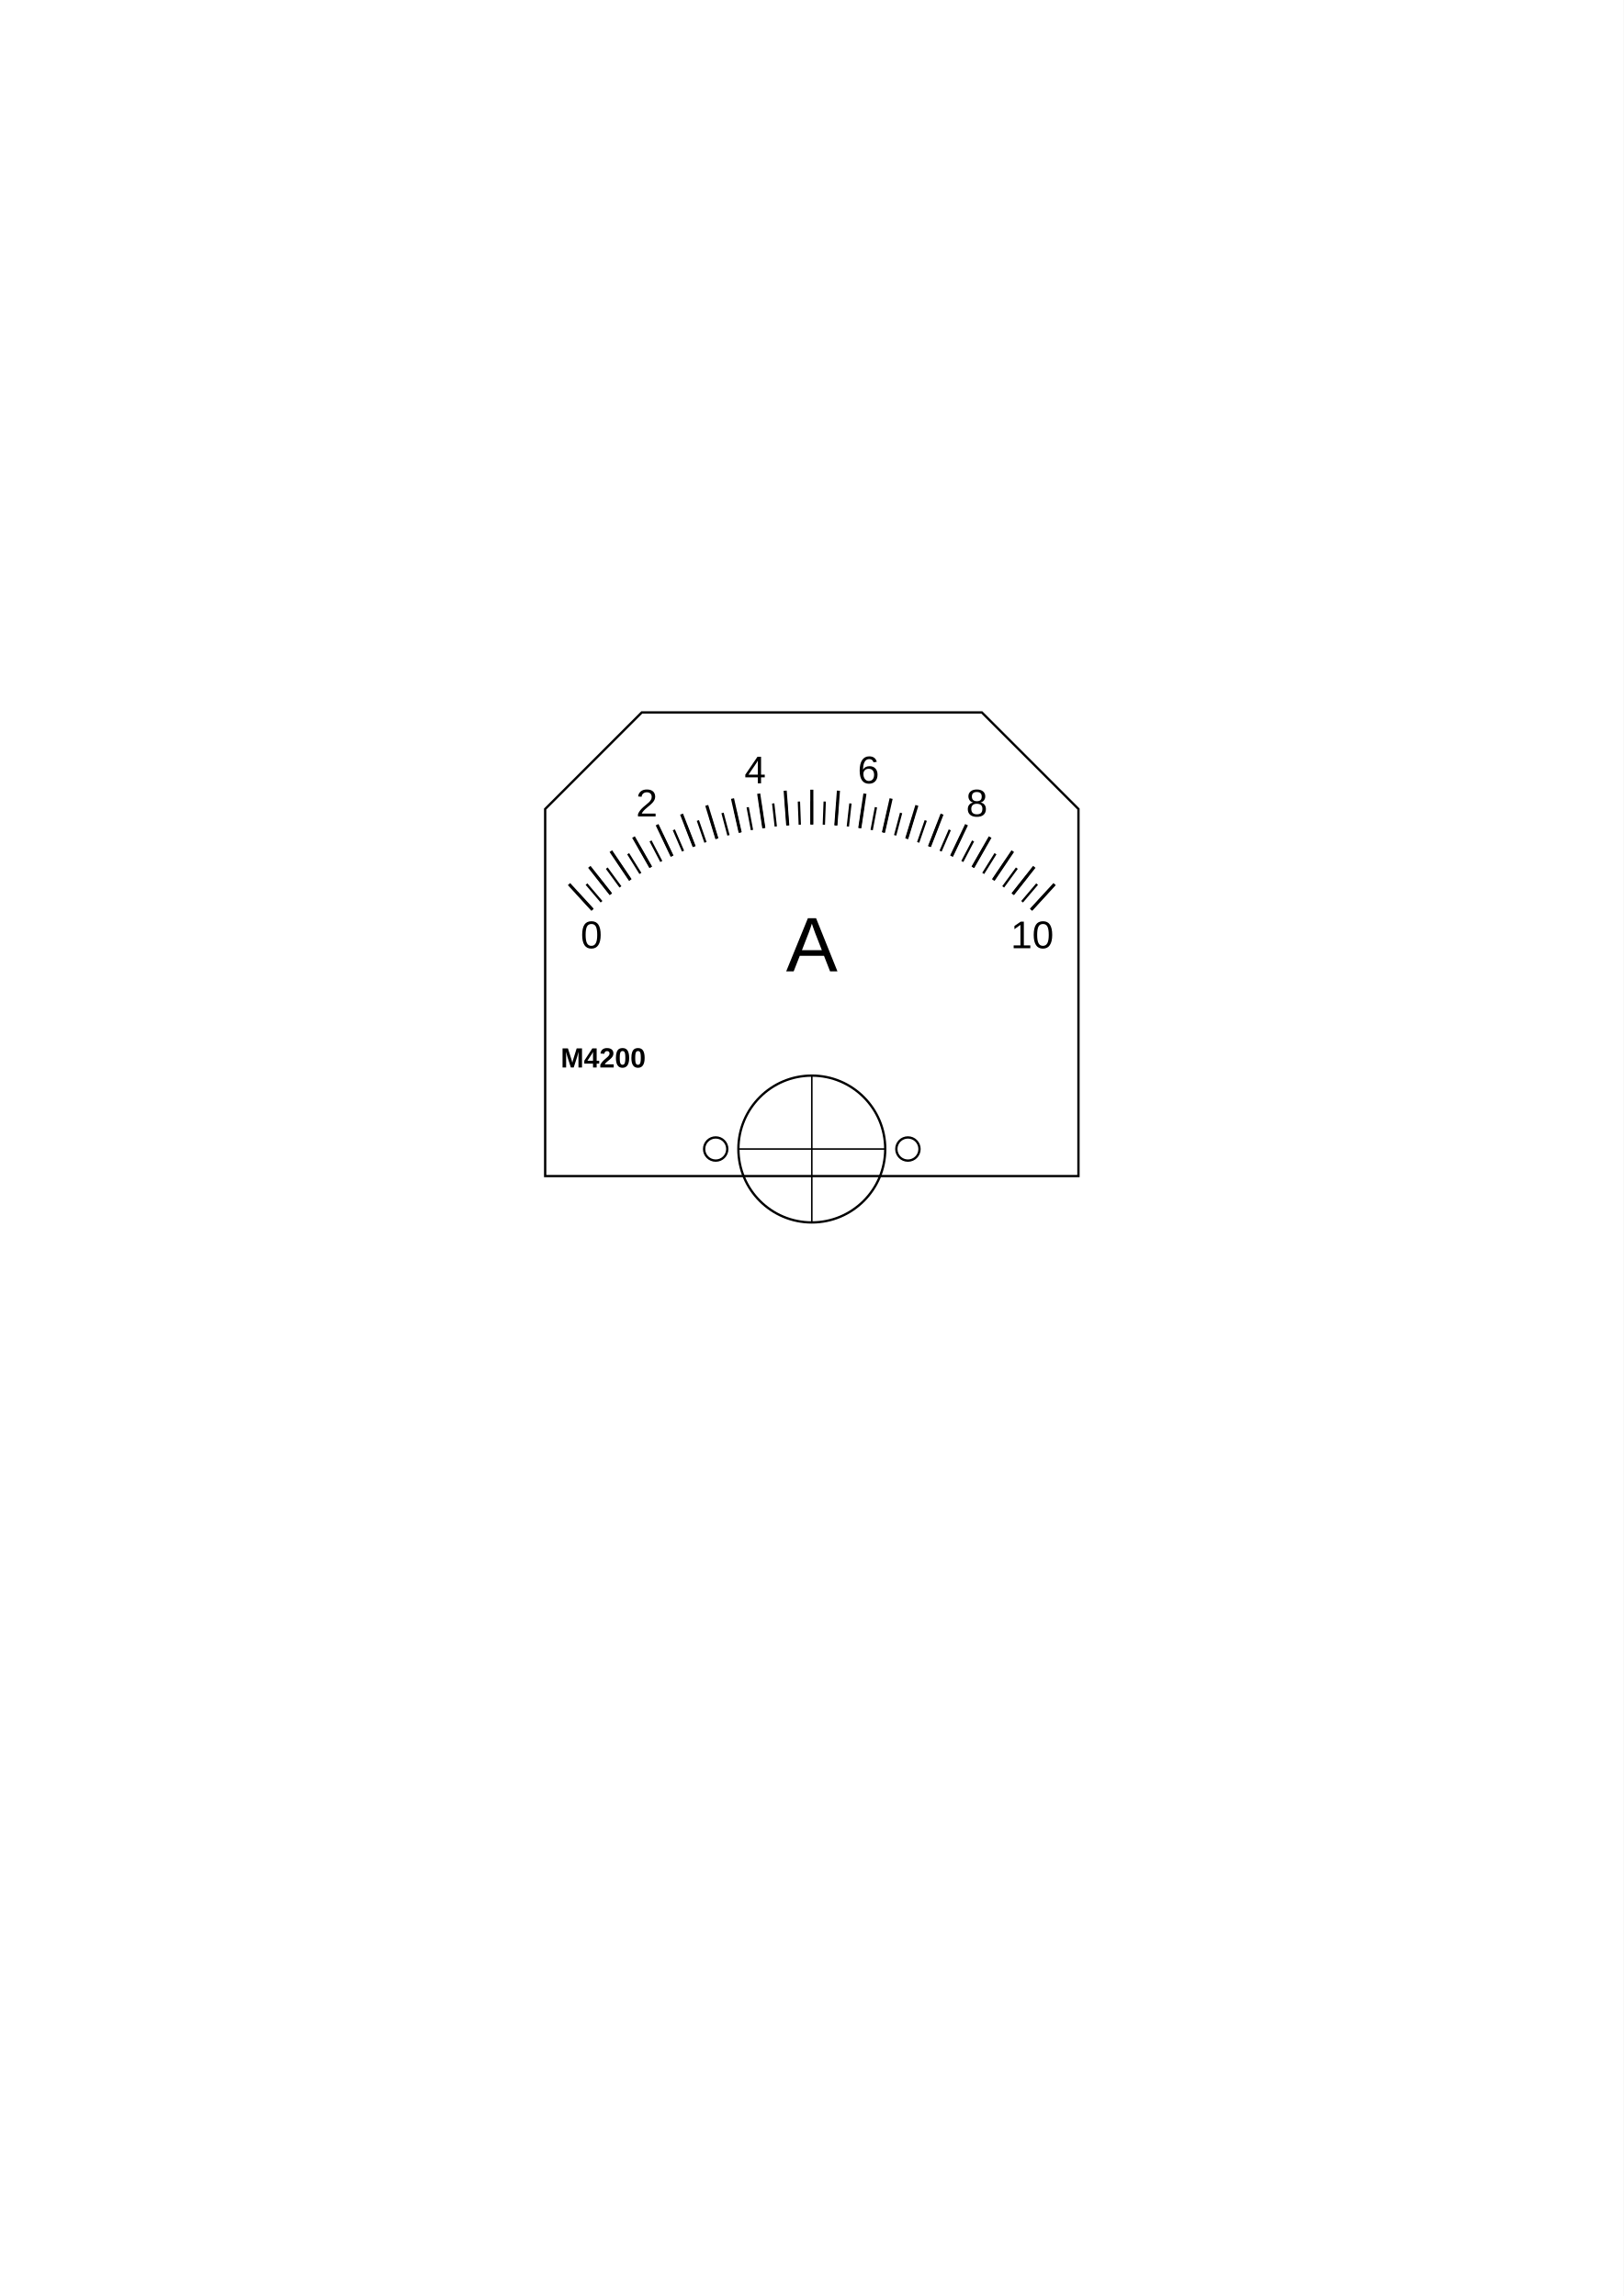
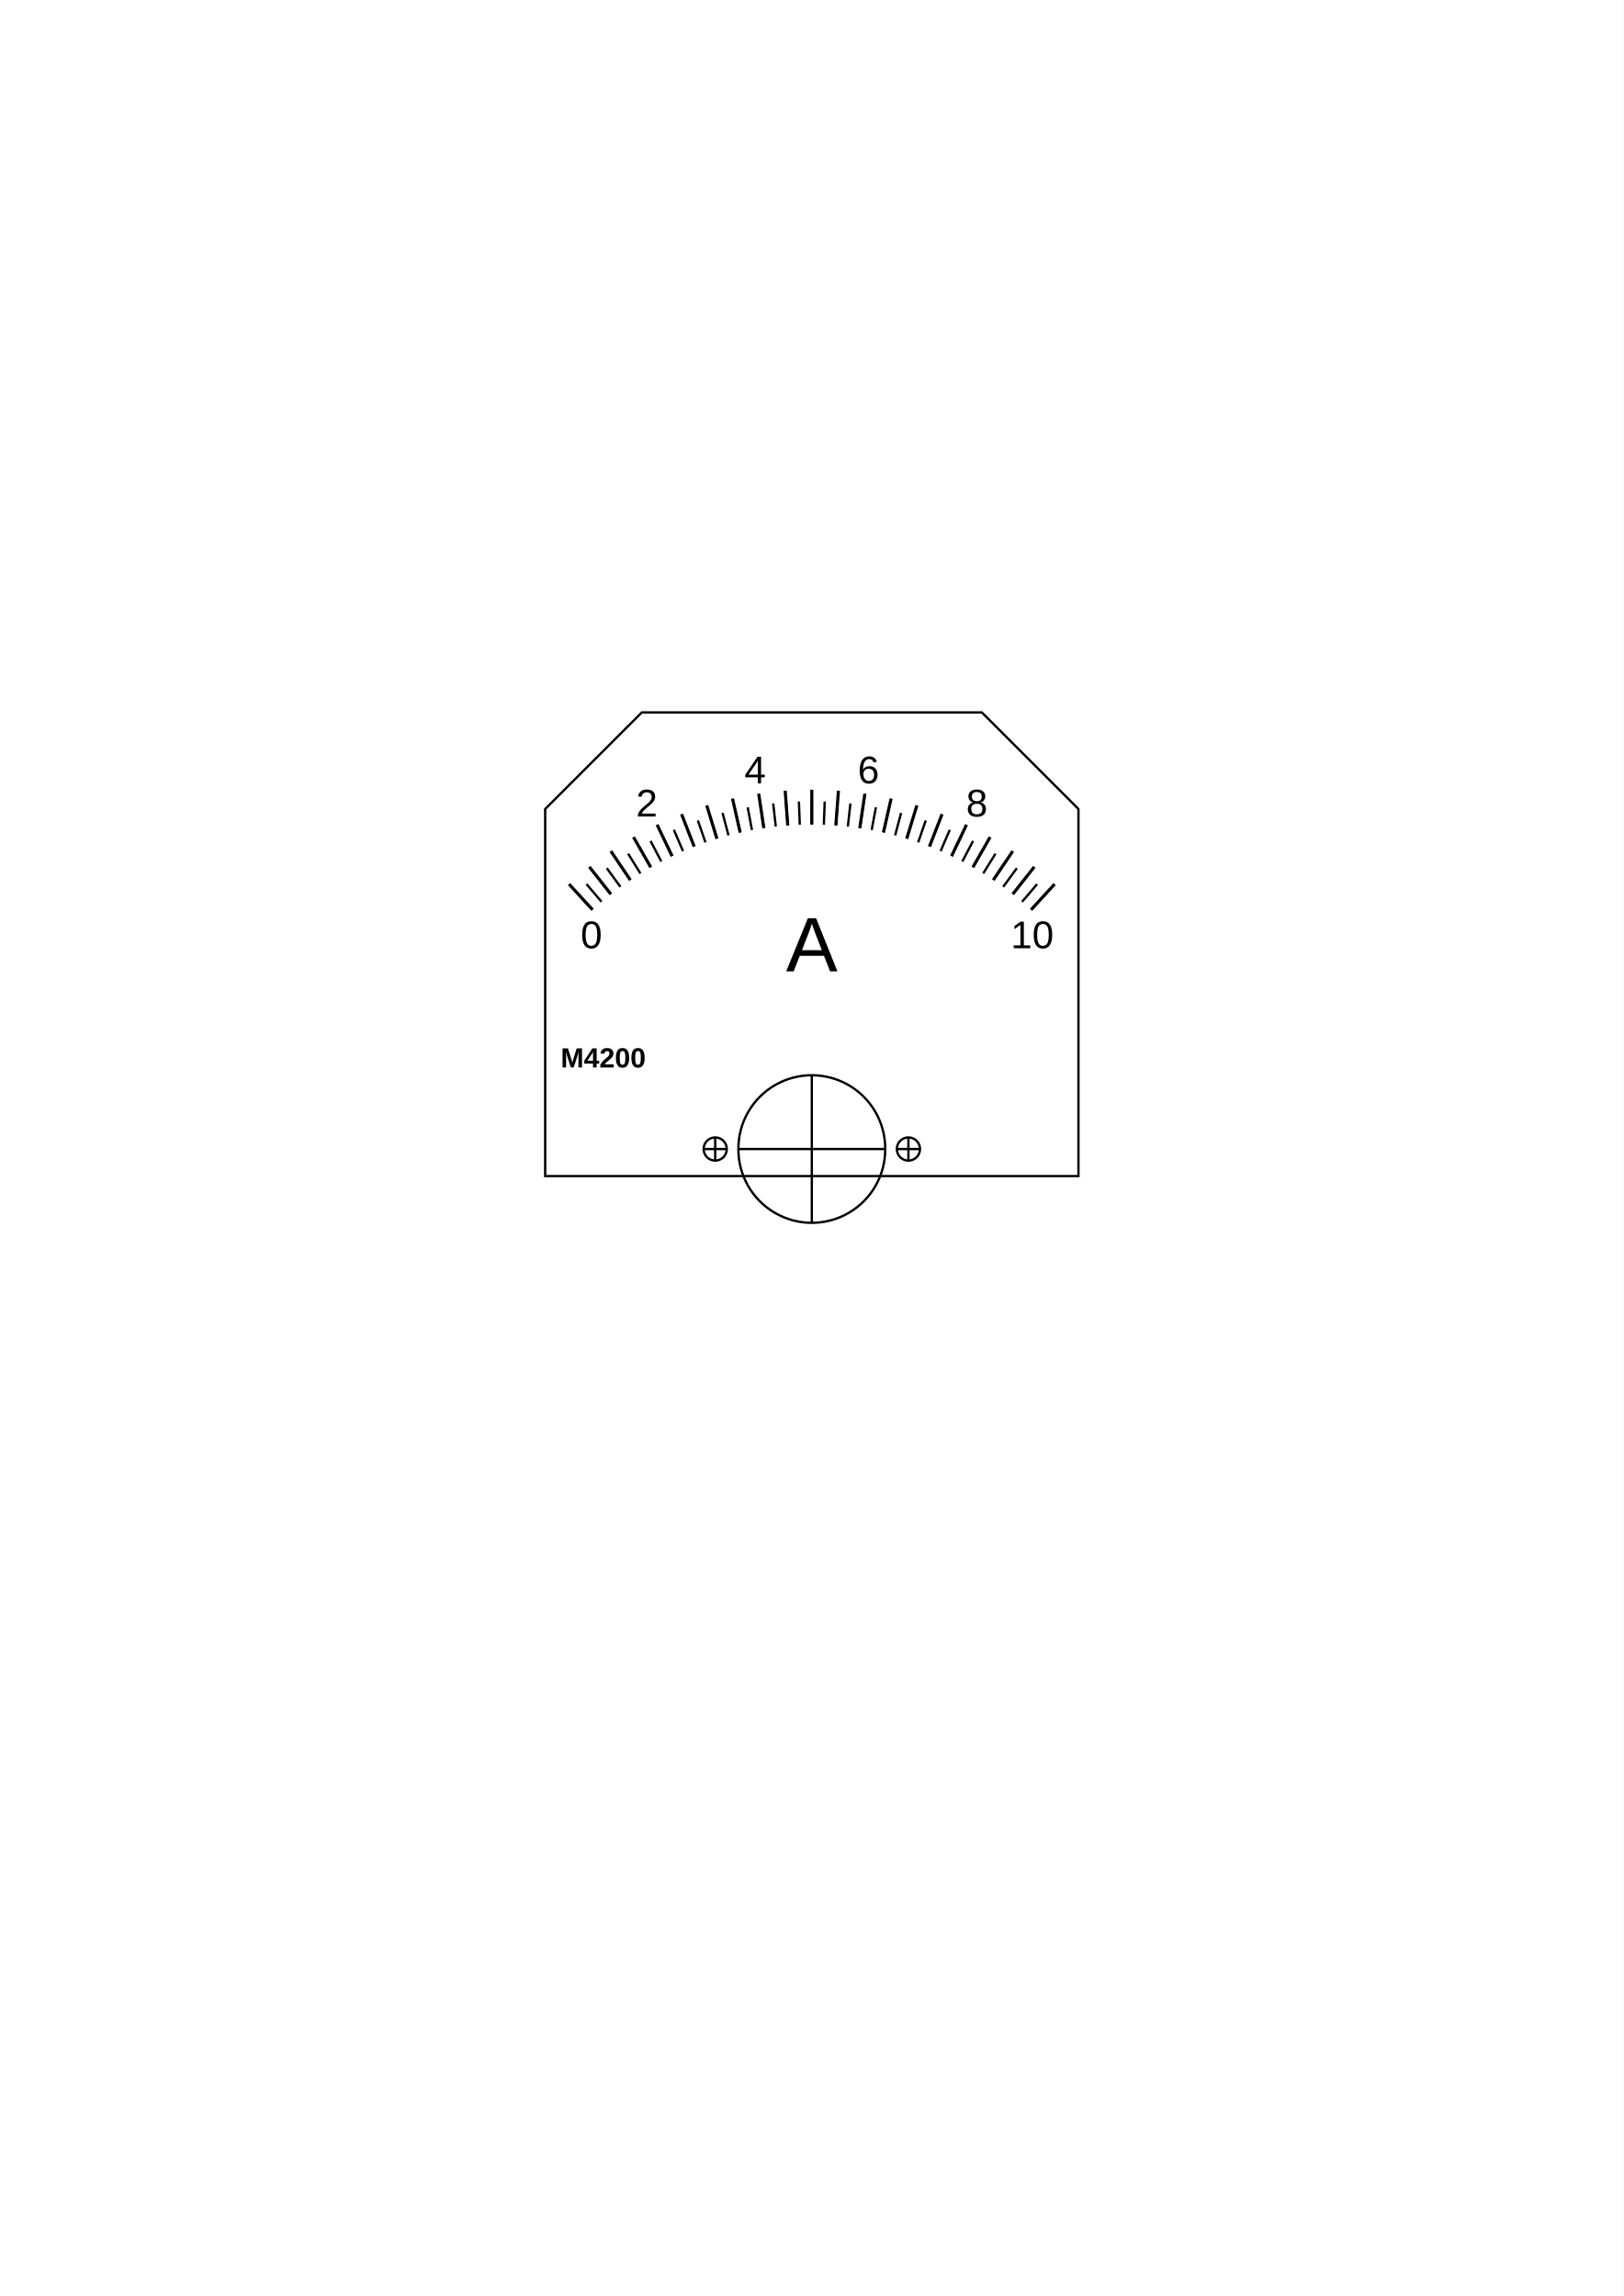
<svg xmlns="http://www.w3.org/2000/svg" width="794" height="1123" data-generator-name="Scale Master" data-generator-version="0.3.20" data-image-size="A4" data-image-orientation="portrait">
  <rect id="background" width="100%" height="100%" fill="#ffffff" />
  <g stroke="#000000" id="scale_wrapper" fill="none" transform="translate(397,562)">
    <g class="div" title="Divisions" stroke-width="1.512" stroke="#000000" data-r="158.7402" data-length="17.0079" data-angle="85">
      <line x1="0" y1="-158.74" x2="0" y2="-175.748" transform="rotate(-42.5)" />
      <line x1="0" y1="-158.74" x2="0" y2="-175.748" transform="rotate(-38.25)" />
      <line x1="0" y1="-158.74" x2="0" y2="-175.748" transform="rotate(-34)" />
      <line x1="0" y1="-158.74" x2="0" y2="-175.748" transform="rotate(-29.75)" />
      <line x1="0" y1="-158.74" x2="0" y2="-175.748" transform="rotate(-25.5)" />
      <line x1="0" y1="-158.74" x2="0" y2="-175.748" transform="rotate(-21.25)" />
      <line x1="0" y1="-158.74" x2="0" y2="-175.748" transform="rotate(-17)" />
      <line x1="0" y1="-158.74" x2="0" y2="-175.748" transform="rotate(-12.75)" />
      <line x1="0" y1="-158.74" x2="0" y2="-175.748" transform="rotate(-8.5)" />
      <line x1="0" y1="-158.74" x2="0" y2="-175.748" transform="rotate(-4.25)" />
      <line x1="0" y1="-158.74" x2="0" y2="-175.748" />
      <line x1="0" y1="-158.74" x2="0" y2="-175.748" transform="rotate(4.25)" />
      <line x1="0" y1="-158.74" x2="0" y2="-175.748" transform="rotate(8.5)" />
      <line x1="0" y1="-158.74" x2="0" y2="-175.748" transform="rotate(12.75)" />
      <line x1="0" y1="-158.74" x2="0" y2="-175.748" transform="rotate(17)" />
      <line x1="0" y1="-158.74" x2="0" y2="-175.748" transform="rotate(21.25)" />
      <line x1="0" y1="-158.74" x2="0" y2="-175.748" transform="rotate(25.5)" />
      <line x1="0" y1="-158.74" x2="0" y2="-175.748" transform="rotate(29.75)" />
      <line x1="0" y1="-158.74" x2="0" y2="-175.748" transform="rotate(34)" />
      <line x1="0" y1="-158.74" x2="0" y2="-175.748" transform="rotate(38.25)" />
      <line x1="0" y1="-158.74" x2="0" y2="-175.748" transform="rotate(42.5 0,0) " />
    </g>
    <g class="div" title="Divisions 2 level" stroke-width="1.134" stroke="#000000" data-r="158.7402" data-length="11.3386" data-angle="85">
      <line x1="0" y1="-158.74" x2="0" y2="-170.079" transform="rotate(-42.5)" />
      <line x1="0" y1="-158.74" x2="0" y2="-170.079" transform="rotate(-40.375)" />
      <line x1="0" y1="-158.74" x2="0" y2="-170.079" transform="rotate(-38.25)" />
      <line x1="0" y1="-158.74" x2="0" y2="-170.079" transform="rotate(-36.125)" />
      <line x1="0" y1="-158.74" x2="0" y2="-170.079" transform="rotate(-34)" />
      <line x1="0" y1="-158.74" x2="0" y2="-170.079" transform="rotate(-31.875)" />
      <line x1="0" y1="-158.74" x2="0" y2="-170.079" transform="rotate(-29.75)" />
      <line x1="0" y1="-158.74" x2="0" y2="-170.079" transform="rotate(-27.625)" />
      <line x1="0" y1="-158.74" x2="0" y2="-170.079" transform="rotate(-25.5)" />
      <line x1="0" y1="-158.74" x2="0" y2="-170.079" transform="rotate(-23.375)" />
      <line x1="0" y1="-158.74" x2="0" y2="-170.079" transform="rotate(-21.25)" />
      <line x1="0" y1="-158.74" x2="0" y2="-170.079" transform="rotate(-19.125)" />
      <line x1="0" y1="-158.74" x2="0" y2="-170.079" transform="rotate(-17)" />
      <line x1="0" y1="-158.74" x2="0" y2="-170.079" transform="rotate(-14.875)" />
      <line x1="0" y1="-158.74" x2="0" y2="-170.079" transform="rotate(-12.75)" />
      <line x1="0" y1="-158.74" x2="0" y2="-170.079" transform="rotate(-10.625)" />
      <line x1="0" y1="-158.74" x2="0" y2="-170.079" transform="rotate(-8.5)" />
      <line x1="0" y1="-158.74" x2="0" y2="-170.079" transform="rotate(-6.375)" />
      <line x1="0" y1="-158.74" x2="0" y2="-170.079" transform="rotate(-4.25)" />
      <line x1="0" y1="-158.74" x2="0" y2="-170.079" transform="rotate(-2.125)" />
      <line x1="0" y1="-158.74" x2="0" y2="-170.079" />
      <line x1="0" y1="-158.74" x2="0" y2="-170.079" transform="rotate(2.125)" />
      <line x1="0" y1="-158.74" x2="0" y2="-170.079" transform="rotate(4.25)" />
      <line x1="0" y1="-158.74" x2="0" y2="-170.079" transform="rotate(6.375)" />
      <line x1="0" y1="-158.74" x2="0" y2="-170.079" transform="rotate(8.5)" />
      <line x1="0" y1="-158.74" x2="0" y2="-170.079" transform="rotate(10.625)" />
      <line x1="0" y1="-158.74" x2="0" y2="-170.079" transform="rotate(12.75)" />
      <line x1="0" y1="-158.74" x2="0" y2="-170.079" transform="rotate(14.875)" />
      <line x1="0" y1="-158.74" x2="0" y2="-170.079" transform="rotate(17)" />
      <line x1="0" y1="-158.74" x2="0" y2="-170.079" transform="rotate(19.125)" />
      <line x1="0" y1="-158.74" x2="0" y2="-170.079" transform="rotate(21.25)" />
      <line x1="0" y1="-158.74" x2="0" y2="-170.079" transform="rotate(23.375)" />
      <line x1="0" y1="-158.74" x2="0" y2="-170.079" transform="rotate(25.5)" />
      <line x1="0" y1="-158.74" x2="0" y2="-170.079" transform="rotate(27.625)" />
      <line x1="0" y1="-158.74" x2="0" y2="-170.079" transform="rotate(29.75)" />
      <line x1="0" y1="-158.74" x2="0" y2="-170.079" transform="rotate(31.875)" />
      <line x1="0" y1="-158.74" x2="0" y2="-170.079" transform="rotate(34)" />
      <line x1="0" y1="-158.74" x2="0" y2="-170.079" transform="rotate(36.125 0,0) " />
      <line x1="0" y1="-158.74" x2="0" y2="-170.079" transform="rotate(38.25)" />
      <line x1="0" y1="-158.74" x2="0" y2="-170.079" transform="rotate(40.375)" />
      <line x1="0" y1="-158.74" x2="0" y2="-170.079" transform="rotate(42.5)" />
    </g>
    <g data-label-start="0" fill="#000000" stroke="none" class="label" title="Value labels" dominant-baseline="central" font-family="Arial" font-size="18.898" text-anchor="middle" data-r="187.4646" data-angle="85" data-keep-angle="false" data-label-step="2">
      <text stroke="none" dominant-baseline="central" x="-8.693" y="-150.047" transform="rotate(-42.5 0,0) rotate(42.5 -8.6929,-150.0472) " data-keep-angle="true">0</text>
      <text stroke="none" dominant-baseline="central" x="0" y="-187.465" transform="rotate(-25.5,0,0) rotate(25.5,0,-187.4646)" data-keep-angle="false">2</text>
      <text transform="rotate(-8.5) rotate(8.5,0,-187.4646)" stroke="none" dominant-baseline="central" x="0" y="-187.465" data-keep-angle="false">4</text>
      <text stroke="none" dominant-baseline="central" x="0" y="-187.465" transform="rotate(8.5) rotate(-8.5,0,-187.4646)" data-keep-angle="false">6</text>
      <text data-keep-angle="false" transform="rotate(25.5) rotate(-25.5,0,-187.4646)" stroke="none" dominant-baseline="central" text-anchor="middle" y="-187.465" x="0">8</text>
      <text data-keep-angle="false" transform="rotate(42.5 0,0) rotate(-42.5 8.6929,-150.0472) " stroke="none" dominant-baseline="central" text-anchor="middle" y="-150.047" x="8.693">10</text>
    </g>
    <text stroke="none" transform="translate(0,-100) " dominant-baseline="central" class="label" fill="#000000" title="Center label" y="0" font-family="Arial" font-size="37.795" font-weight="normal" text-anchor="middle">A</text>
    <path class="plate plate-rectangular-top" title="Scale Plate" stroke="#000000" d="M0 0 H -130.394 V -179.528 L -83.15 -226.772 H 83.15 L 130.394 -179.528 V 0 Z" transform="translate(0,13.22835)" data-width="260.7874" data-height="226.7717" data-top-cut="47.2441" stroke-width="1.134" />
-     <circle stroke-width="1.134" class="circle" stroke="#000000" title="Scale center" r="35.906" cx="0" cy="0" />
-     <circle transform="translate(-47,0) " stroke-width="1.134" class="circle" stroke="#000000" title="Hole" r="5.669" />
-     <circle transform="translate(47,0) " stroke-width="1.134" class="circle" stroke="#000000" title="Hole" r="5.669" />
    <text stroke="none" font-weight="bold" transform="translate(-102,31) " font-size="13.606" font-family="Arial" fill="#000000" dominant-baseline="central" text-anchor="middle" y="-75.591" x="0" class="label">М4200</text>
-     <g class="div" stroke-width="0.756" stroke="#000000" fill="none" title="Centering" data-angle="360" data-r="0" data-length="35.9055">
-       <line x1="0" y1="0" x2="0" y2="-35.906" transform="rotate(-180)" />
-       <line x1="0" y1="0" x2="0" y2="-35.906" transform="rotate(-90)" />
-       <line x1="0" y1="0" x2="0" y2="-35.906" />
-       <line x1="0" y1="0" x2="0" y2="-35.906" transform="rotate(90)" />
-       <line x1="0" y1="0" x2="0" y2="-35.906" transform="rotate(180)" visibility="hidden" />
-     </g>
+     <path data-r="35.9055" data-cy="0" data-cx="0" title="center" d="M-35.906,0a35.906,35.906 0 1,0 71.811,0a35.906,35.906 0 1,0 -71.811,0M0 -35.906 V35.906 M-35.906 0 H35.906" fill="none" stroke="#000000" stroke-width="1.134" class="circlecnt" />
+     <path transform="translate(-47.2441,0) " data-r="5.6693" data-cy="0" data-cx="0" title="hole" d="M-5.669,0a5.669,5.669 0 1,0 11.339,0a5.669,5.669 0 1,0 -11.339,0M0 -5.669 V5.669 M-5.669 0 H5.669" fill="none" stroke="#000000" stroke-width="1.134" class="circlecnt" />
+     <path transform="translate(47.2441,0) " data-r="5.6693" data-cy="0" data-cx="0" title="hole" d="M-5.669,0a5.669,5.669 0 1,0 11.339,0a5.669,5.669 0 1,0 -11.339,0M0 -5.669 V5.669 M-5.669 0 H5.669" fill="none" stroke="#000000" stroke-width="1.134" class="circlecnt" />
  </g>
</svg>
